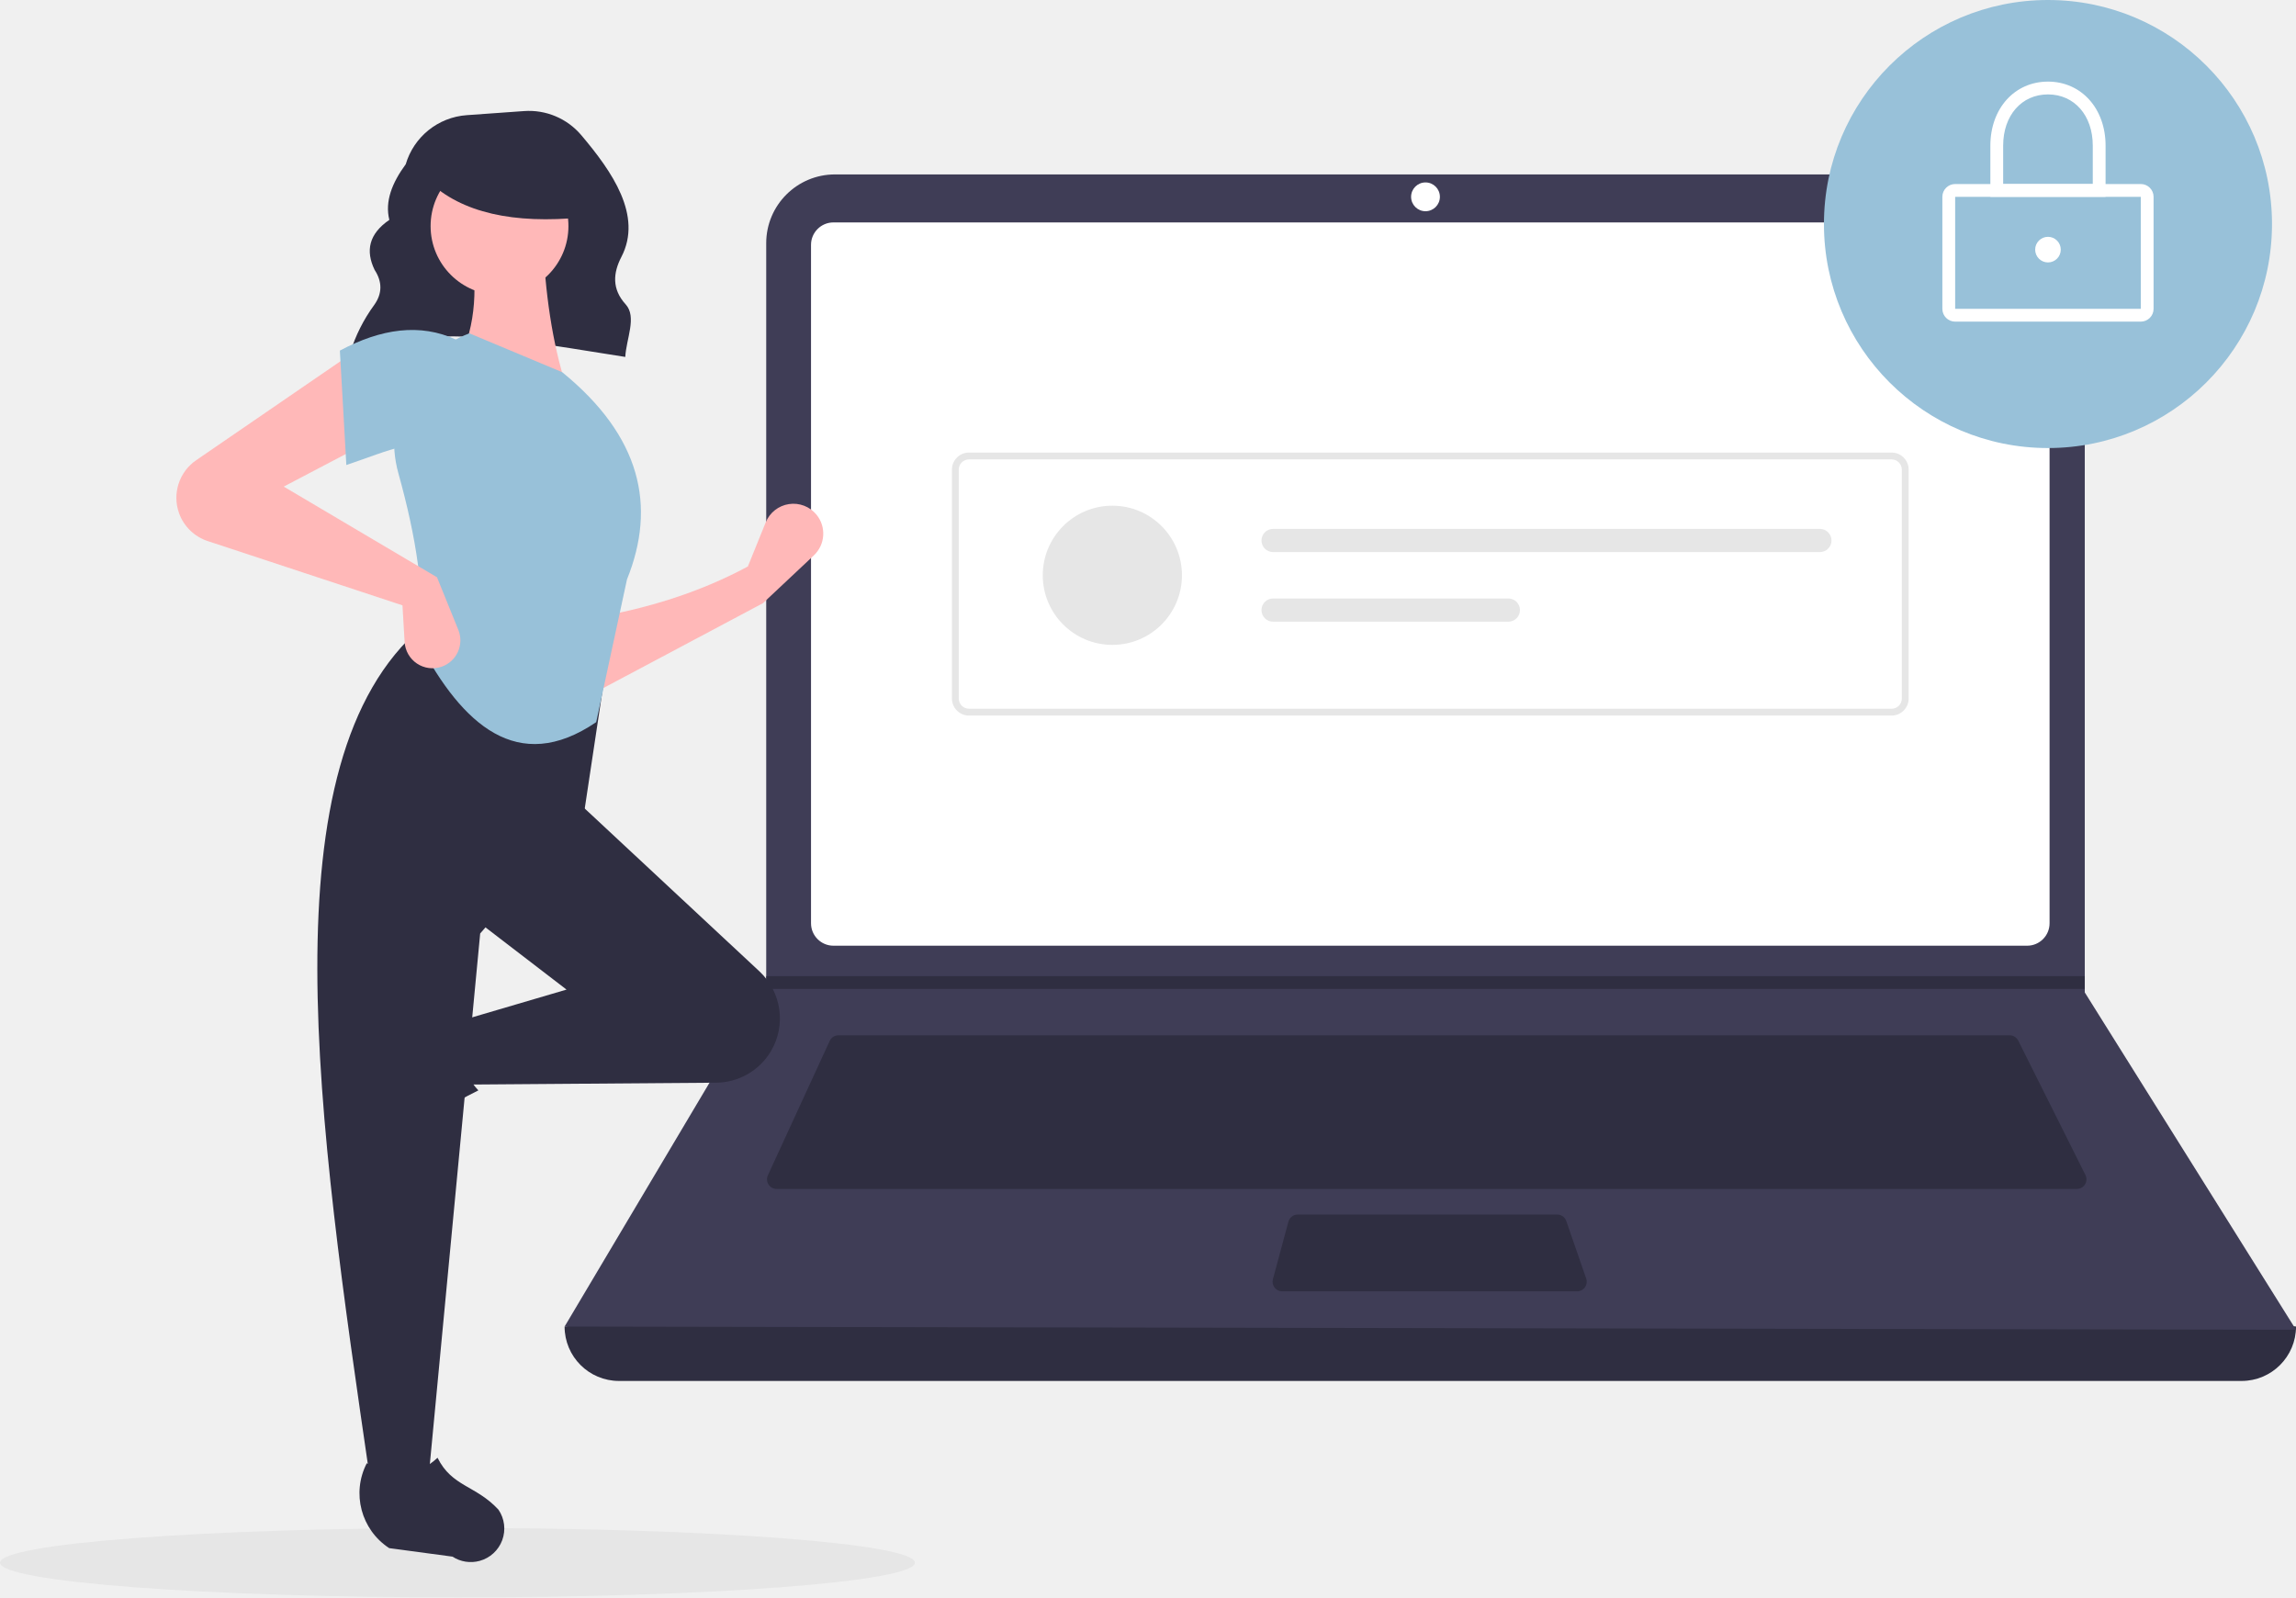
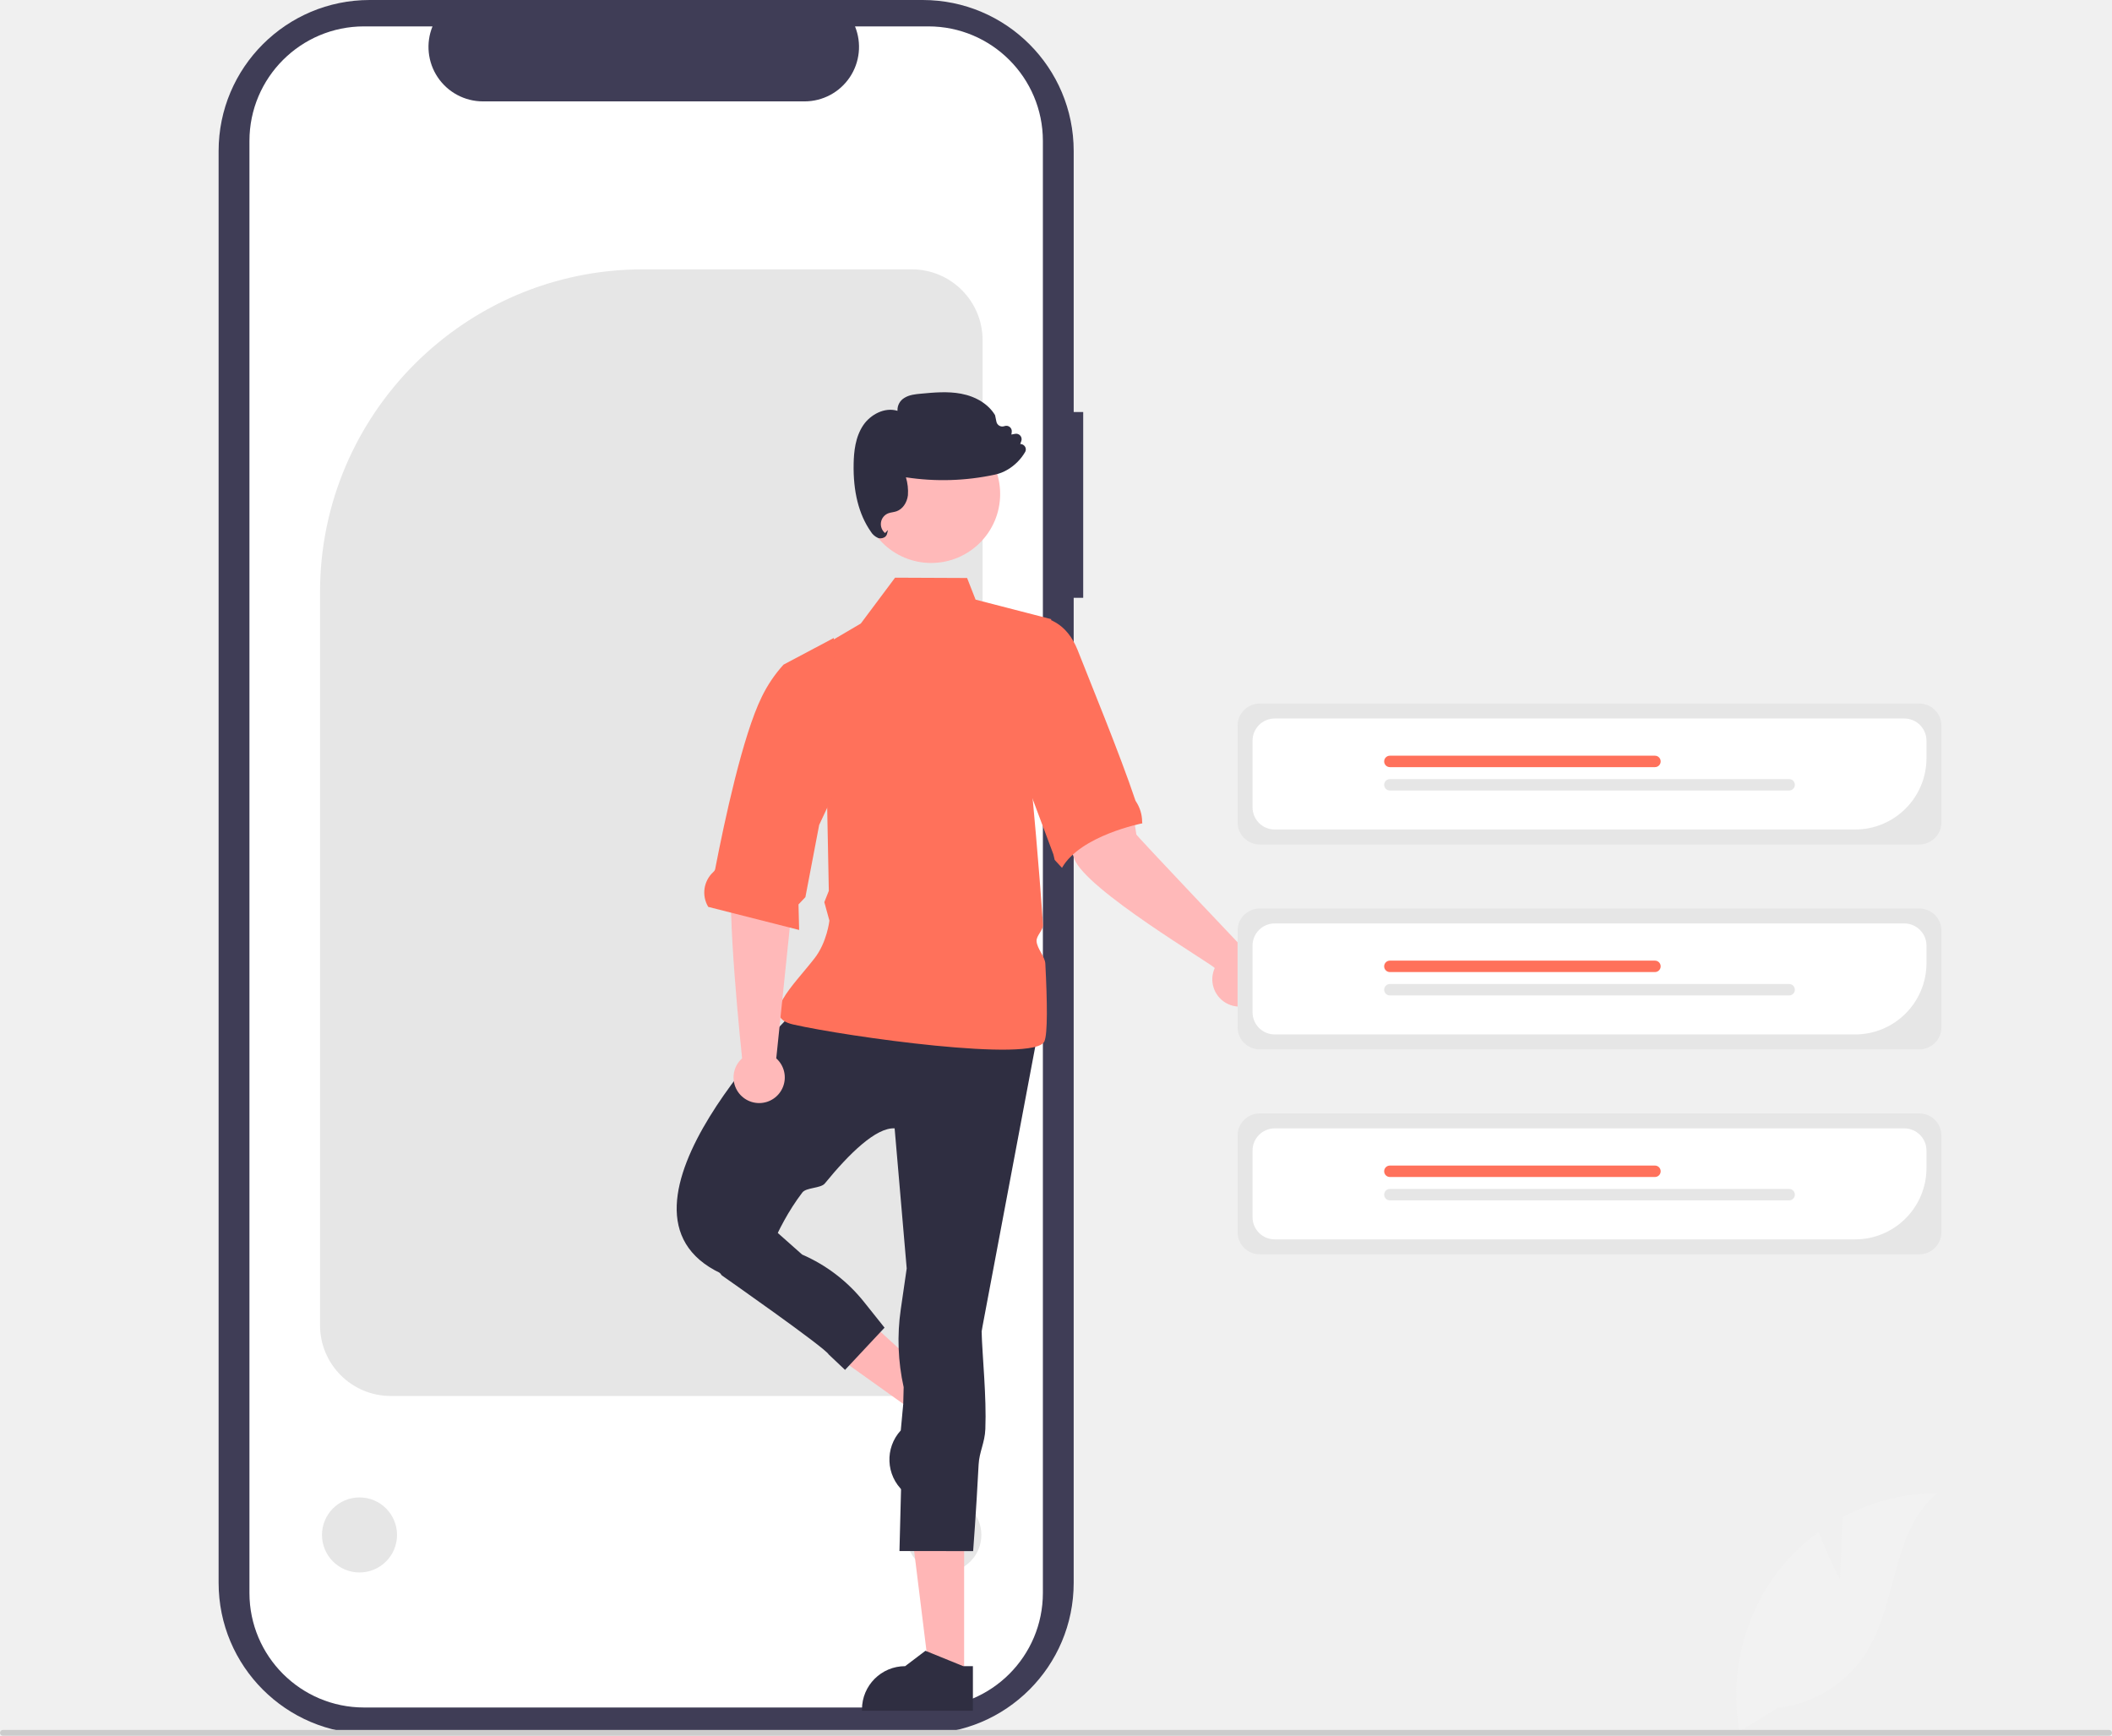
- <svg xmlns="http://www.w3.org/2000/svg" id="a5c16198-98a1-478b-8909-43624583dcf2" data-name="Layer 1" width="793" height="551.732" viewBox="0 0 793 551.732">
-   <ellipse cx="158" cy="539.732" rx="158" ry="12" fill="#e6e6e6" />
-   <path d="M324.272,296.554c27.497-11.695,61.744-4.285,95.191.858.311-6.228,4.084-13.808.132-18.153-4.801-5.279-4.359-10.825-1.47-16.404,7.388-14.265-3.197-29.444-13.884-42.065a23.669,23.669,0,0,0-19.755-8.292l-19.797,1.414A23.709,23.709,0,0,0,343.635,230.859v0c-4.727,6.429-7.257,12.841-5.664,19.219-7.081,4.839-8.27,10.68-5.089,17.264,2.698,4.146,2.669,8.182-.123,12.106a55.891,55.891,0,0,0-8.31,16.506Z" transform="translate(-203.5 -174.1342)" fill="#2f2e41" />
-   <path d="M977.709,651.097H417.291A18.791,18.791,0,0,1,398.5,632.306h0q304.727-35.415,598,0h0A18.791,18.791,0,0,1,977.709,651.097Z" transform="translate(-203.5 -174.1342)" fill="#2f2e41" />
-   <path d="M996.5,633.412l-598-1.105,69.306-116.616.332-.553V258.131a23.752,23.752,0,0,1,23.754-23.754H899.792a23.752,23.752,0,0,1,23.754,23.754V516.906Z" transform="translate(-203.5 -174.1342)" fill="#3f3d56" />
-   <path d="M491.35,250.957a7.746,7.746,0,0,0-7.738,7.738V493.031a7.747,7.747,0,0,0,7.738,7.738H903.65a7.747,7.747,0,0,0,7.738-7.738V258.694a7.747,7.747,0,0,0-7.738-7.738Z" transform="translate(-203.5 -174.1342)" fill="#fff" />
-   <path d="M493.078,531.718a3.325,3.325,0,0,0-3.013,1.93l-21.355,46.425a3.316,3.316,0,0,0,3.012,4.702H920.814a3.316,3.316,0,0,0,2.965-4.799L900.567,533.551a3.299,3.299,0,0,0-2.965-1.833Z" transform="translate(-203.5 -174.1342)" fill="#2f2e41" />
-   <circle cx="492.342" cy="67.98" r="4.974" fill="#fff" />
-   <path d="M651.7,593.619a3.321,3.321,0,0,0-3.202,2.454l-5.357,19.896a3.316,3.316,0,0,0,3.202,4.179h101.874a3.315,3.315,0,0,0,3.133-4.401l-6.887-19.896a3.318,3.318,0,0,0-3.134-2.231Z" transform="translate(-203.5 -174.1342)" fill="#2f2e41" />
-   <polygon points="720.046 337.135 720.046 341.556 264.306 341.556 264.649 341.004 264.649 337.135 720.046 337.135" fill="#2f2e41" />
-   <circle cx="707.335" cy="77.375" r="77.375" fill="#98c1d9" />
-   <path d="M942.89,285.223H878.779a4.426,4.426,0,0,1-4.421-4.421V242.114a4.426,4.426,0,0,1,4.421-4.421H942.89a4.426,4.426,0,0,1,4.421,4.421v38.688A4.426,4.426,0,0,1,942.89,285.223Zm-64.111-43.109v38.688h64.114L942.89,242.114Z" transform="translate(-203.5 -174.1342)" fill="#fff" />
-   <path d="M930.731,242.114h-39.793V224.428c0-12.81,8.368-22.107,19.896-22.107s19.896,9.297,19.896,22.107Zm-35.372-4.421h30.95V224.428c0-10.413-6.363-17.686-15.475-17.686s-15.475,7.273-15.475,17.686Z" transform="translate(-203.5 -174.1342)" fill="#fff" />
-   <circle cx="707.335" cy="86.218" r="4.421" fill="#fff" />
-   <path d="M856.82,421.284H538.18a5.908,5.908,0,0,1-5.901-5.901V336.342a5.908,5.908,0,0,1,5.901-5.901H856.82a5.908,5.908,0,0,1,5.901,5.901V415.383A5.908,5.908,0,0,1,856.82,421.284Zm-318.64-88.482a3.544,3.544,0,0,0-3.54,3.54V415.383a3.544,3.544,0,0,0,3.54,3.54H856.82a3.544,3.544,0,0,0,3.54-3.54V336.342a3.544,3.544,0,0,0-3.54-3.54Z" transform="translate(-203.5 -174.1342)" fill="#e6e6e6" />
-   <circle cx="384.19" cy="198.695" r="24.036" fill="#e6e6e6" />
-   <path d="M643.203,356.805a4.006,4.006,0,1,0,0,8.012H832.061a4.006,4.006,0,0,0,0-8.012Z" transform="translate(-203.5 -174.1342)" fill="#e6e6e6" />
-   <path d="M643.203,380.842a4.006,4.006,0,1,0,0,8.012H724.469a4.006,4.006,0,1,0,0-8.012Z" transform="translate(-203.5 -174.1342)" fill="#e6e6e6" />
-   <path d="M467.022,382.462,408.119,413.778l-.746-26.096c19.226-3.209,37.517-8.797,54.429-17.895l6.16-15.22a10.318,10.318,0,0,1,17.536-2.678l0,0a10.318,10.318,0,0,1-.908,14.069Z" transform="translate(-203.5 -174.1342)" fill="#ffb8b8" />
-   <path d="M323.098,563.267v0a11.574,11.574,0,0,1,1.469-9.363l12.939-19.858a22.612,22.612,0,0,1,29.335-7.739h0c-5.438,9.256-4.68,17.377,1.878,24.434a117.631,117.631,0,0,0-27.936,19.045A11.574,11.574,0,0,1,323.098,563.267Z" transform="translate(-203.5 -174.1342)" fill="#2f2e41" />
-   <path d="M469.705,537.303l0,0a22.203,22.203,0,0,1-18.871,10.779l-85.96.651-3.728-21.623,38.026-11.184-32.061-24.605L402.154,450.313l63.65,59.324A22.203,22.203,0,0,1,469.705,537.303Z" transform="translate(-203.5 -174.1342)" fill="#2f2e41" />
-   <path d="M351.453,685.179H331.321c-18.075-123.898-36.474-248.142,17.895-294.515l64.122,10.439L405.136,455.532l-35.789,41.008Z" transform="translate(-203.5 -174.1342)" fill="#2f2e41" />
-   <path d="M369.149,713.246h0a11.574,11.574,0,0,1-9.363-1.469l-21.859-2.938a22.612,22.612,0,0,1-7.741-29.335v0c9.257,5.437,17.377,4.679,24.434-1.879,4.986,10.067,13.201,9.453,21.047,17.935A11.574,11.574,0,0,1,369.149,713.246Z" transform="translate(-203.5 -174.1342)" fill="#2f2e41" />
-   <path d="M399.172,307.902l-37.28-8.947c6.192-12.674,6.702-26.776,3.728-41.754l25.351-.746C391.764,275.08,394.167,292.481,399.172,307.902Z" transform="translate(-203.5 -174.1342)" fill="#ffb8b8" />
-   <path d="M409.418,423.552c-27.139,18.493-46.314.633-60.947-26.923,2.033-16.862-1.259-37.041-7.357-58.966a40.138,40.138,0,0,1,24.506-48.401h0l32.061,13.421c27.224,22.19,32.582,46.227,22.368,71.578Z" transform="translate(-203.5 -174.1342)" fill="#98c1d9" />
-   <path d="M331.321,326.542,301.497,342.2l52.938,31.316,7.366,18.17a9.637,9.637,0,0,1-5.789,12.731h0a9.637,9.637,0,0,1-12.762-8.544l-.745-12.663-67.284-22.204a15.733,15.733,0,0,1-9.873-9.611v0a15.733,15.733,0,0,1,5.903-18.303l54.105-37.118Z" transform="translate(-203.5 -174.1342)" fill="#ffb8b8" />
-   <path d="M361.146,329.524c-12.439-5.451-23.749.47-38.026,5.219l-2.237-39.517c14.176-7.556,27.692-9.593,40.263-3.728Z" transform="translate(-203.5 -174.1342)" fill="#98c1d9" />
-   <circle cx="172.525" cy="78.093" r="23.802" fill="#ffb8b8" />
-   <path d="M404.5,249.224c-23.566,2.308-41.523-1.546-53-12.52v-8.838h51Z" transform="translate(-203.5 -174.1342)" fill="#2f2e41" />
+ <svg xmlns="http://www.w3.org/2000/svg" id="f251ed70-b53a-4948-ac4e-11d680c3dceb" data-name="Layer 1" width="865.67" height="711.472" viewBox="0 0 865.67 711.472">
+   <path id="be762e0f-b118-45b0-834c-015dca31fdfd" data-name="Path 339" d="M611.151,263.156h-3.9V156.179a61.915,61.915,0,0,0-61.915-61.915h-226.65a61.915,61.915,0,0,0-61.916,61.914V743.062a61.915,61.915,0,0,0,61.915,61.915h226.648a61.915,61.915,0,0,0,61.915-61.915V339.304h3.9Z" transform="translate(-167.165 -94.26403)" fill="#3f3d56" />
+   <path id="bd19cda7-6ee4-487f-8299-09f5b9520cce" data-name="Path 340" d="M594.624,152.032V747.207a46.959,46.959,0,0,1-46.942,46.952h-231.3a46.966,46.966,0,0,1-46.973-46.952V152.032a46.965,46.965,0,0,1,46.971-46.951h28.058a22.329,22.329,0,0,0,20.656,30.74h131.868a22.329,22.329,0,0,0,20.656-30.74h30.055a46.959,46.959,0,0,1,46.951,46.942Z" transform="translate(-167.165 -94.26403)" fill="#fff" />
+   <path d="M540.93,666.475H327.318a29.01,29.01,0,0,1-28.978-28.978V336.993c0-72.962,59.358-132.321,132.32-132.321H540.93a29.01,29.01,0,0,1,28.977,28.977V637.497A29.01,29.01,0,0,1,540.93,666.475Z" transform="translate(-167.165 -94.26403)" fill="#e6e6e6" />
+   <circle id="be454a6a-b415-4179-b5e8-57164f143cba" data-name="Ellipse 7" cx="147.357" cy="629.168" r="15.379" fill="#e6e6e6" />
+   <circle id="be5a0c73-855d-427d-a69e-6f1eaa4c04a0" data-name="Ellipse 7" cx="386.863" cy="629.168" r="15.379" fill="#e6e6e6" />
+   <polygon points="388.948 571.619 379.414 582.009 334.805 550.181 348.876 534.847 388.948 571.619" fill="#ffb6b6" />
+   <path d="M568.615,672.475,537.875,705.974l-.424-.389a17.697,17.697,0,0,1-1.075-25.003l.001-.001.972-10.379L552.469,663.045l2.683-2.924Z" transform="translate(-167.165 -94.26403)" fill="#2f2e41" />
+   <polygon points="395.181 687.559 381.081 687.558 374.373 633.171 395.184 633.172 395.181 687.559" fill="#ffb6b6" />
+   <path d="M565.942,795.491l-45.466-.002v-.575a17.697,17.697,0,0,1,17.697-17.696h.001l8.305-6.301,15.495,6.301,3.969 0Z" transform="translate(-167.165 -94.26403)" fill="#2f2e41" />
+   <path id="a30b4662-e5c2-40ab-b3a2-3f3e92442cbc" data-name="Path 17" d="M494.254,507.266s-86.138,83.167-31.683,108.91h16.831s5.058-17.969,16.637-33.123c1.59-2.081,7.547-1.658,9.202-3.686,10.101-12.383,21.053-23.018,28.616-22.596l4.95,57.425-2.442,16.831a88.193,88.193,0,0,0,1.194,31.834v0l-1.722,67.175,30.202.017s1.22-15.744,2.24-35.435c.273-5.275,2.542-8.95,2.76-14.565.521-13.461-1.206-29.13-1.539-40.115l22.772-120.791Z" transform="translate(-167.165 -94.26403)" fill="#2f2e41" />
+   <path id="bce5c948-7db7-43f8-8cd2-61a9f17c0c07" data-name="Path 22" d="M534.039,331.053,519.994,349.842l-33.663,19.8,19.8,51.484.751,38.306-1.843,4.621,2.082,7.568s-.961,8.857-6.082,15.432c-8.954,11.497-22.626,23.992-8.769,27.142,21.782,4.951,99.009,15.841,102.969,6.931,1.37-3.082,1.2-16.116.391-31.848-.151-2.942-3.401-6.142-3.591-9.225-.143-2.313,2.782-4.489,2.623-6.835-1.767-26.145-4.373-53.081-4.373-53.081l7.75-72.084-31-8-3.48-8.872Z" transform="translate(-167.165 -94.26403)" fill="#ff715b" />
+   <path id="aa56653d-a1eb-49b2-bba0-f0dc0c583c83" data-name="Path 18" d="M458.435,611.236l4.604,5.818s42.345,29.625,43.799,32.393l6.692,6.332,16.192-17.309-8.421-10.554a66.102,66.102,0,0,0-25.357-19.413h0l-12.905-11.449Z" transform="translate(-167.165 -94.26403)" fill="#2f2e41" />
+   <path d="M485.341,528.088l7.711-74.639,2.035-30.719-21.583-3.903s-3.232,21.118-6.059,33.511c-2.79,12.229,3.717,74.111,3.889,75.743a10.501,10.501,0,1,0,14.007.007Z" transform="translate(-167.165 -94.26403)" fill="#ffb9b9" />
+   <path d="M457.455,465.988l37.259,9.458-.259-10.458,2.828-3,5.65-29.597,8.106-17.338L508.932,355.764l-20.589,10.92-.025.019a55.663,55.663,0,0,0-8.928,13.22c-7.762,15.779-15.217,50.533-19.12,70.719a2.203,2.203,0,0,1-.743,1.07,11.415,11.415,0,0,0-2.072,14.276Z" transform="translate(-167.165 -94.26403)" fill="#ff715b" />
+   <path d="M678.716,485.044s-45.359-47.82-45.782-48.722c-3.168-24.061-12.281-34.675-13.648-33.523L595.766,410.948s6.996,22.155,11.733,35.314c4.526,12.574,56.693,43.288,57.563,44.804a11.188,11.188,0,1,0,13.654-6.023Z" transform="translate(-167.165 -94.26403)" fill="#ffb9b9" />
+   <path d="M576.773,349.699s23.089-11.316,32.044,10.909c4.909,12.547,17.466,42.998,23.723,61.743a1.401,1.401,0,0,0,.17.336,15.241,15.241,0,0,1,2.596,8.409,2.862,2.862,0,0,0,.068.649s-25.373,4.943-32.919,18.243l-2.993-3.248-.532-2.276-21.891-58.411Z" transform="translate(-167.165 -94.26403)" fill="#ff715b" />
+   <path d="M953.836,440.407H683.514a9.095,9.095,0,0,1-9.085-9.085V391.731a9.095,9.095,0,0,1,9.085-9.085H953.836a9.095,9.095,0,0,1,9.085,9.085v39.591A9.095,9.095,0,0,1,953.836,440.407Z" transform="translate(-167.165 -94.26403)" fill="#e6e6e6" />
+   <path d="M927.571,434.279H689.643a9.095,9.095,0,0,1-9.085-9.085V397.864a9.095,9.095,0,0,1,9.085-9.085H947.708a9.095,9.095,0,0,1,9.085,9.085v7.193A29.255,29.255,0,0,1,927.571,434.279Z" transform="translate(-167.165 -94.26403)" fill="#fff" />
+   <path d="M845.5,408.71H736.851a2.343,2.343,0,1,1,0-4.686H845.5a2.343,2.343,0,0,1,0,4.686Z" transform="translate(-167.165 -94.26403)" fill="#ff715b" />
+   <path d="M900.5,418.293H736.851a2.343,2.343,0,1,1,0-4.686H900.5a2.343,2.343,0,0,1,0,4.686Z" transform="translate(-167.165 -94.26403)" fill="#e6e6e6" />
+   <path d="M953.836,524.407H683.514a9.095,9.095,0,0,1-9.085-9.085V475.731a9.095,9.095,0,0,1,9.085-9.085H953.836a9.095,9.095,0,0,1,9.085,9.085v39.591A9.095,9.095,0,0,1,953.836,524.407Z" transform="translate(-167.165 -94.26403)" fill="#e6e6e6" />
+   <path d="M927.571,518.279H689.643a9.095,9.095,0,0,1-9.085-9.085V481.864a9.095,9.095,0,0,1,9.085-9.085H947.708a9.095,9.095,0,0,1,9.085,9.085v7.193A29.255,29.255,0,0,1,927.571,518.279Z" transform="translate(-167.165 -94.26403)" fill="#fff" />
+   <path d="M845.5,492.71H736.851a2.343,2.343,0,1,1,0-4.686H845.5a2.343,2.343,0,0,1,0,4.686Z" transform="translate(-167.165 -94.26403)" fill="#ff715b" />
+   <path d="M900.5,502.293H736.851a2.343,2.343,0,1,1,0-4.686H900.5a2.343,2.343,0,0,1,0,4.686Z" transform="translate(-167.165 -94.26403)" fill="#e6e6e6" />
+   <path d="M953.836,608.407H683.514a9.095,9.095,0,0,1-9.085-9.085V559.731a9.095,9.095,0,0,1,9.085-9.085H953.836a9.095,9.095,0,0,1,9.085,9.085v39.591A9.095,9.095,0,0,1,953.836,608.407Z" transform="translate(-167.165 -94.26403)" fill="#e6e6e6" />
+   <path d="M927.571,602.279H689.643a9.095,9.095,0,0,1-9.085-9.085V565.864a9.095,9.095,0,0,1,9.085-9.085H947.708a9.095,9.095,0,0,1,9.085,9.085v7.193A29.255,29.255,0,0,1,927.571,602.279Z" transform="translate(-167.165 -94.26403)" fill="#fff" />
+   <path d="M845.5,576.71H736.851a2.343,2.343,0,1,1,0-4.686H845.5a2.343,2.343,0,0,1,0,4.686Z" transform="translate(-167.165 -94.26403)" fill="#ff715b" />
+   <path d="M900.5,586.293H736.851a2.343,2.343,0,1,1,0-4.686H900.5a2.343,2.343,0,0,1,0,4.686Z" transform="translate(-167.165 -94.26403)" fill="#e6e6e6" />
+   <circle id="f8b50a69-a369-42b8-943f-f14ba4f1f80f" data-name="Ellipse 5" cx="381.674" cy="202.486" r="28.272" fill="#ffb9b9" />
+   <path d="M528.051,314.933a3.092,3.092,0,0,1-.997-.161,6.537,6.537,0,0,1-3.014-2.679c-4.868-7.001-7.218-16.335-6.985-27.743.098-4.826.645-10.997,4.025-15.916,2.842-4.136,8.592-7.418,13.95-5.771a5.792,5.792,0,0,1,2.89-5.347c2.03-1.243,4.473-1.472,6.628-1.674,5.442-.51,11.068-1.037,16.579.007,6.179,1.172,11.231,4.357,13.861,8.738l.054.138.535,2.596a2.465,2.465,0,0,0,3.282,1.811,2.237,2.237,0,0,1,3.002,2.414l-.149,1.033,1.554-.291a2.238,2.238,0,0,1,2.51,2.975l-.439,1.187a2.354,2.354,0,0,1,1.711.753,2.164,2.164,0,0,1,.293,2.549,20.271,20.271,0,0,1-7.16,7.204,16.923,16.923,0,0,1-5.233,2.058,100.501,100.501,0,0,1-36.46,1.096,20.555,20.555,0,0,1,.815,7.38c-.388,3.112-2.215,5.681-4.656,6.543a11.243,11.243,0,0,1-1.701.41,9.976,9.976,0,0,0-1.624.395,4.754,4.754,0,0,0-1.392,8.125l1.203-1.254-.391,1.594a2.288,2.288,0,0,1-1.166,1.452A3.205,3.205,0,0,1,528.051,314.933Z" transform="translate(-167.165 -94.26403)" fill="#2f2e41" />
+   <path d="M921.345,741.82l1.144-25.719a83.066,83.066,0,0,1,38.745-9.808c-18.608,15.214-16.283,44.541-28.899,65a49.964,49.964,0,0,1-36.639,23.089l-15.572,9.534a83.724,83.724,0,0,1,17.647-67.845A80.873,80.873,0,0,1,912.633,722.261C916.363,732.095,921.345,741.82,921.345,741.82Z" transform="translate(-167.165 -94.26403)" fill="#f2f2f2" />
+   <path d="M1032.835,804.546a1.186,1.186,0,0,1-1.19,1.19H168.355a1.19,1.19,0,0,1,0-2.38h863.29A1.187,1.187,0,0,1,1032.835,804.546Z" transform="translate(-167.165 -94.26403)" fill="#ccc" />
</svg>
